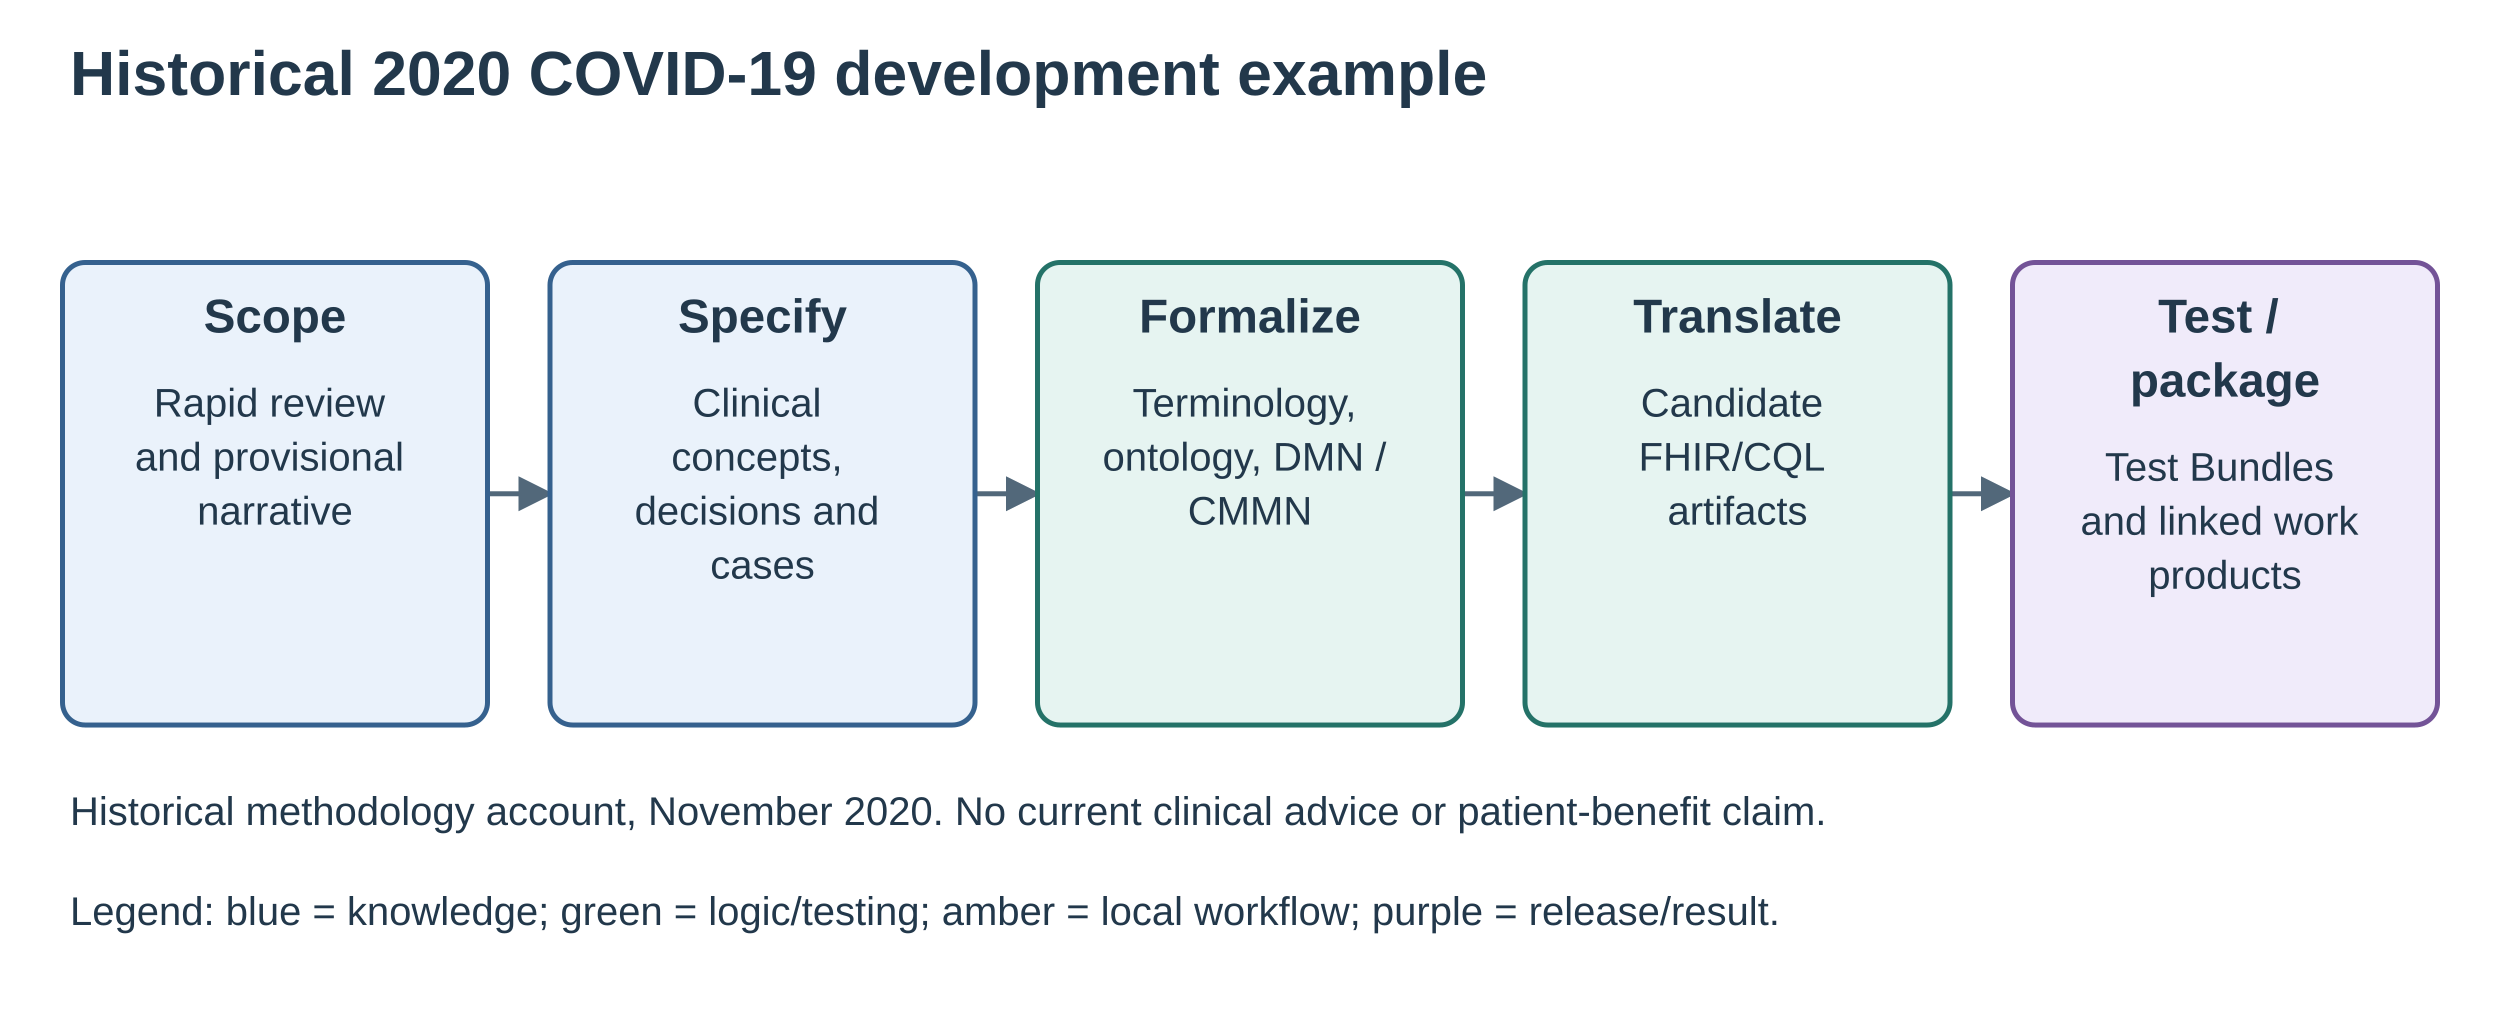
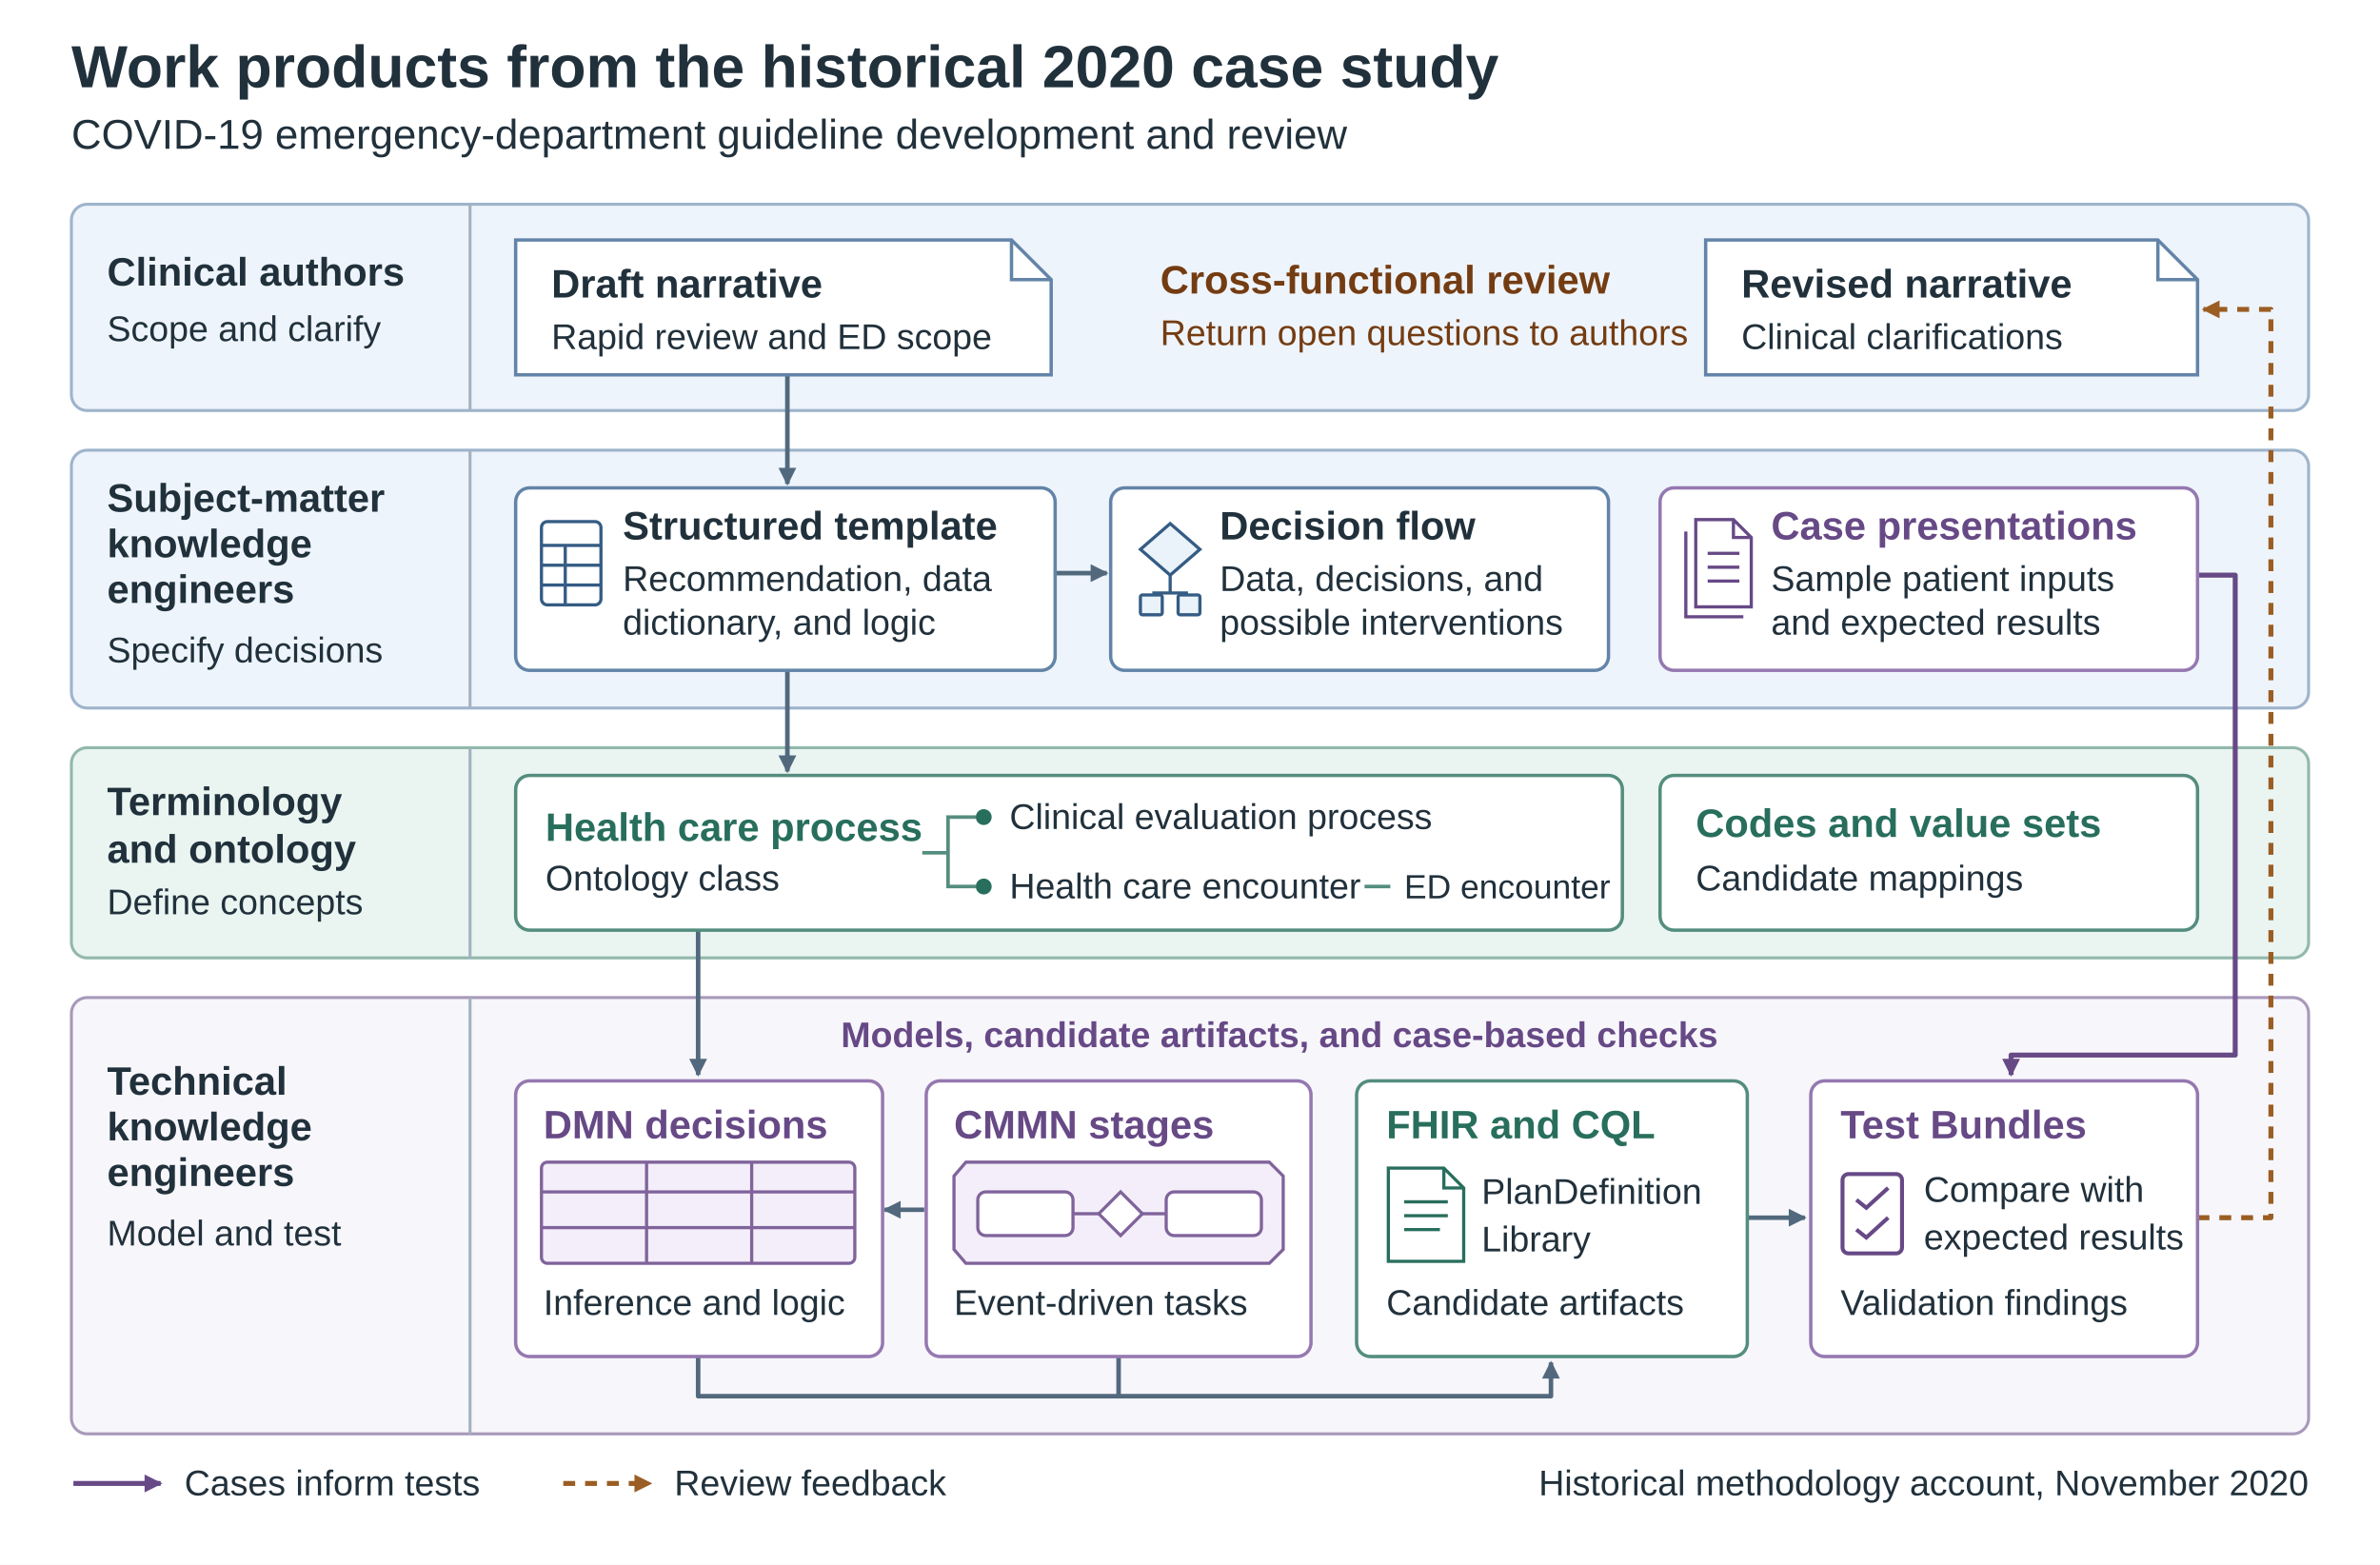
- <svg xmlns="http://www.w3.org/2000/svg" width="1000" height="410" viewBox="0 0 1000 410" role="img" aria-labelledby="title description">
+ <svg xmlns="http://www.w3.org/2000/svg" viewBox="0 0 1200 789" role="img" aria-labelledby="title description">
  <defs>
-     <marker id="arrow" viewBox="0 0 10 10" refX="9" refY="5" markerWidth="7" markerHeight="7" orient="auto-start-reverse">
-       <path d="M 0 0 L 10 5 L 0 10 z" fill="#52687a" />
+     <marker id="handoff" viewBox="0 0 10 10" refX="9" refY="5" markerWidth="9" markerHeight="9" markerUnits="userSpaceOnUse" orient="auto">
+       <path d="M0 0L10 5L0 10Z" fill="#52697d" />
+     </marker>
+     <marker id="case-input" viewBox="0 0 10 10" refX="9" refY="5" markerWidth="9" markerHeight="9" markerUnits="userSpaceOnUse" orient="auto">
+       <path d="M0 0L10 5L0 10Z" fill="#674986" />
+     </marker>
+     <marker id="review" viewBox="0 0 10 10" refX="9" refY="5" markerWidth="9" markerHeight="9" markerUnits="userSpaceOnUse" orient="auto">
+       <path d="M0 0L10 5L0 10Z" fill="#9b5d23" />
    </marker>
  </defs>
-   <rect width="100%" height="100%" fill="#fff" />
-   <g font-family="Arial, Helvetica, sans-serif">
-     <text x="28" y="38" font-size="25" font-weight="700" text-anchor="start" fill="#22384b">
-       <tspan x="28" dy="0">Historical 2020 COVID-19 development example</tspan>
-     </text>
-     <polyline points="195,197.5 220,197.5" fill="none" stroke="#52687a" stroke-width="2" stroke-linejoin="round" marker-end="url(#arrow)" />
-     <polyline points="390,197.5 415,197.5" fill="none" stroke="#52687a" stroke-width="2" stroke-linejoin="round" marker-end="url(#arrow)" />
-     <polyline points="585,197.5 610,197.5" fill="none" stroke="#52687a" stroke-width="2" stroke-linejoin="round" marker-end="url(#arrow)" />
-     <polyline points="780,197.5 805,197.5" fill="none" stroke="#52687a" stroke-width="2" stroke-linejoin="round" marker-end="url(#arrow)" />
-     <rect x="25" y="105" width="170" height="185" rx="9" fill="#eaf2fb" stroke="#35618e" stroke-width="2" />
-     <text x="110.0" y="133" font-size="19" font-weight="700" text-anchor="middle" fill="#22384b">
-       <tspan x="110.0" dy="0">Scope</tspan>
-     </text>
-     <text x="110.0" y="166.65" font-size="16" font-weight="400" text-anchor="middle" fill="#22384b">
-       <tspan x="110.0" dy="0">Rapid review</tspan>
-       <tspan x="110.0" dy="21.6">and provisional</tspan>
-       <tspan x="110.0" dy="21.6">narrative</tspan>
-     </text>
-     <rect x="220" y="105" width="170" height="185" rx="9" fill="#eaf2fb" stroke="#35618e" stroke-width="2" />
-     <text x="305.0" y="133" font-size="19" font-weight="700" text-anchor="middle" fill="#22384b">
-       <tspan x="305.0" dy="0">Specify</tspan>
-     </text>
-     <text x="305.0" y="166.65" font-size="16" font-weight="400" text-anchor="middle" fill="#22384b">
-       <tspan x="305.0" dy="0">Clinical</tspan>
-       <tspan x="305.0" dy="21.6">concepts,</tspan>
-       <tspan x="305.0" dy="21.6">decisions and</tspan>
-       <tspan x="305.0" dy="21.6">cases</tspan>
-     </text>
-     <rect x="415" y="105" width="170" height="185" rx="9" fill="#e6f4f1" stroke="#247268" stroke-width="2" />
-     <text x="500.0" y="133" font-size="19" font-weight="700" text-anchor="middle" fill="#22384b">
-       <tspan x="500.0" dy="0">Formalize</tspan>
-     </text>
-     <text x="500.0" y="166.65" font-size="16" font-weight="400" text-anchor="middle" fill="#22384b">
-       <tspan x="500.0" dy="0">Terminology,</tspan>
-       <tspan x="500.0" dy="21.6">ontology, DMN /</tspan>
-       <tspan x="500.0" dy="21.6">CMMN</tspan>
-     </text>
-     <rect x="610" y="105" width="170" height="185" rx="9" fill="#e6f4f1" stroke="#247268" stroke-width="2" />
-     <text x="695.0" y="133" font-size="19" font-weight="700" text-anchor="middle" fill="#22384b">
-       <tspan x="695.0" dy="0">Translate</tspan>
-     </text>
-     <text x="695.0" y="166.65" font-size="16" font-weight="400" text-anchor="middle" fill="#22384b">
-       <tspan x="695.0" dy="0">Candidate</tspan>
-       <tspan x="695.0" dy="21.6">FHIR/CQL</tspan>
-       <tspan x="695.0" dy="21.6">artifacts</tspan>
-     </text>
-     <rect x="805" y="105" width="170" height="185" rx="9" fill="#f0ebfa" stroke="#735397" stroke-width="2" />
-     <text x="890.0" y="133" font-size="19" font-weight="700" text-anchor="middle" fill="#22384b">
-       <tspan x="890.0" dy="0">Test /</tspan>
-       <tspan x="890.0" dy="25.65">package</tspan>
-     </text>
-     <text x="890.0" y="192.3" font-size="16" font-weight="400" text-anchor="middle" fill="#22384b">
-       <tspan x="890.0" dy="0">Test Bundles</tspan>
-       <tspan x="890.0" dy="21.6">and linked work</tspan>
-       <tspan x="890.0" dy="21.6">products</tspan>
-     </text>
-     <text x="28" y="330" font-size="16" font-weight="400" text-anchor="start" fill="#22384b">
-       <tspan x="28" dy="0">Historical methodology account, November 2020. No current clinical advice or patient-benefit claim.</tspan>
-     </text>
-     <text x="28" y="370" font-size="16" font-weight="400" text-anchor="start" fill="#22384b">
-       <tspan x="28" dy="0">Legend: blue = knowledge; green = logic/testing; amber = local workflow; purple = release/result.</tspan>
-     </text>
+   <rect width="1200" height="789" fill="#fff" />
+   <g font-family="Arial, Helvetica, sans-serif" fill="#21313c">
+     <g id="heading">
+       <text x="36" y="44" font-size="30" font-weight="700">Work products from the historical 2020 case study</text>
+       <text x="36" y="75" font-size="21">COVID-19 emergency-department guideline development and review</text>
+     </g>
+     <g id="role-lanes">
+       <rect x="36" y="103" width="1128" height="104" rx="8" fill="#eef4fb" stroke="#9eb4cc" stroke-width="1.5" />
+       <rect x="36" y="227" width="1128" height="130" rx="8" fill="#eef4fb" stroke="#9eb4cc" stroke-width="1.5" />
+       <rect x="36" y="377" width="1128" height="106" rx="8" fill="#eaf5f1" stroke="#92b8ac" stroke-width="1.5" />
+       <rect x="36" y="503" width="1128" height="220" rx="8" fill="#f7f6fb" stroke="#a899ba" stroke-width="1.5" />
+       <path d="M237 103V207M237 227V357M237 377V483M237 503V723" fill="none" stroke="#a3b2bf" stroke-width="1.5" />
+       <g font-size="20" font-weight="700">
+         <text x="54" y="144">Clinical authors</text>
+         <text x="54" y="258">
+           <tspan x="54">Subject-matter</tspan>
+           <tspan x="54" dy="23">knowledge</tspan>
+           <tspan x="54" dy="23">engineers</tspan>
+         </text>
+         <text x="54" y="411">
+           <tspan x="54">Terminology</tspan>
+           <tspan x="54" dy="24">and ontology</tspan>
+         </text>
+         <text x="54" y="552">
+           <tspan x="54">Technical</tspan>
+           <tspan x="54" dy="23">knowledge</tspan>
+           <tspan x="54" dy="23">engineers</tspan>
+         </text>
+       </g>
+       <g font-size="18">
+         <text x="54" y="172">Scope and clarify</text>
+         <text x="54" y="334">Specify decisions</text>
+         <text x="54" y="461">Define concepts</text>
+         <text x="54" y="628">Model and test</text>
+       </g>
+     </g>
+     <g id="handoff-connectors" fill="none" stroke="#52697d" stroke-width="2.3" stroke-linejoin="round">
+       <path d="M397 189V244" marker-end="url(#handoff)" />
+       <path d="M397 338V389" marker-end="url(#handoff)" />
+       <path d="M532 289H558" marker-end="url(#handoff)" />
+       <path d="M352 469V542" marker-end="url(#handoff)" />
+       <path d="M466 610H446" marker-end="url(#handoff)" />
+       <path d="M352 684V704H782V687" marker-end="url(#handoff)" />
+       <path d="M564 684V704" />
+       <path d="M881 614H910" marker-end="url(#handoff)" />
+     </g>
+     <g id="cases-to-tests">
+       <path d="M1108 290H1127V532H1014V542" fill="none" stroke="#674986" stroke-width="2.5" stroke-linejoin="round" marker-end="url(#case-input)" />
+     </g>
+     <g id="review-feedback">
+       <path d="M1108 614H1145V156H1111" fill="none" stroke="#9b5d23" stroke-width="2.5" stroke-dasharray="6 5" stroke-linejoin="round" marker-end="url(#review)" />
+       <text x="585" y="148" font-size="20" font-weight="700" fill="#743c12">Cross-functional review</text>
+       <text x="585" y="174" font-size="18" fill="#743c12">Return open questions to authors</text>
+     </g>
+     <g id="clinical-work-products">
+       <g id="narrative-draft">
+         <path d="M260 121H510L530 141V189H260Z" fill="#fff" stroke="#6384a8" stroke-width="1.7" />
+         <path d="M510 121V141H530" fill="none" stroke="#6384a8" stroke-width="1.7" />
+         <text x="278" y="150" font-size="20" font-weight="700">Draft narrative</text>
+         <text x="278" y="176" font-size="18">Rapid review and ED scope</text>
+       </g>
+       <g id="revised-guidance">
+         <path d="M860 121H1088L1108 141V189H860Z" fill="#fff" stroke="#6384a8" stroke-width="1.7" />
+         <path d="M1088 121V141H1108" fill="none" stroke="#6384a8" stroke-width="1.7" />
+         <text x="878" y="150" font-size="20" font-weight="700">Revised narrative</text>
+         <text x="878" y="176" font-size="18">Clinical clarifications</text>
+       </g>
+     </g>
+     <g id="specification-work-products">
+       <g id="structured-template">
+         <rect x="260" y="246" width="272" height="92" rx="7" fill="#fff" stroke="#6384a8" stroke-width="1.7" />
+         <g transform="translate(273 263)" fill="none" stroke="#345c84" stroke-width="1.6">
+           <rect width="30" height="42" rx="3" />
+           <path d="M0 12H30M0 22H30M0 32H30M12 12V42" />
+         </g>
+         <text x="314" y="272" font-size="20" font-weight="700">Structured template</text>
+         <text x="314" y="298" font-size="18">Recommendation, data</text>
+         <text x="314" y="320" font-size="18">dictionary, and logic</text>
+       </g>
+       <g id="decision-flow">
+         <rect x="560" y="246" width="251" height="92" rx="7" fill="#fff" stroke="#6384a8" stroke-width="1.7" />
+         <g transform="translate(574 264)" fill="#eaf2fa" stroke="#345c84" stroke-width="1.6">
+           <path d="M16 0L31 13L16 26L1 13Z" />
+           <path d="M16 26V35M7 35H25" fill="none" />
+           <rect x="1" y="36" width="11" height="10" rx="1" />
+           <rect x="20" y="36" width="11" height="10" rx="1" />
+         </g>
+         <text x="615" y="272" font-size="20" font-weight="700">Decision flow</text>
+         <text x="615" y="298" font-size="18">Data, decisions, and</text>
+         <text x="615" y="320" font-size="18">possible interventions</text>
+       </g>
+       <g id="case-presentations">
+         <rect x="837" y="246" width="271" height="92" rx="7" fill="#fff" stroke="#9578b0" stroke-width="1.7" />
+         <g transform="translate(850 262)" fill="none" stroke="#674986" stroke-width="1.6">
+           <path d="M5 0H24L33 9V44H5Z M24 0V9H33 M11 17H27 M11 24H27 M11 31H27" />
+           <path d="M0 6V49H29" />
+         </g>
+         <text x="893" y="272" font-size="20" font-weight="700" fill="#674986">Case presentations</text>
+         <text x="893" y="298" font-size="18">Sample patient inputs</text>
+         <text x="893" y="320" font-size="18">and expected results</text>
+       </g>
+     </g>
+     <g id="terminology-work-products">
+       <g id="clinical-class-hierarchy">
+         <rect x="260" y="391" width="558" height="78" rx="7" fill="#fff" stroke="#548d7e" stroke-width="1.7" />
+         <text x="275" y="424" font-size="20" font-weight="700" fill="#286e5d">Health care process</text>
+         <text x="275" y="449" font-size="18">Ontology class</text>
+         <path d="M465 430H478V412H492M478 430V447H492" fill="none" stroke="#548d7e" stroke-width="1.8" />
+         <circle cx="496" cy="412" r="4" fill="#286e5d" />
+         <circle cx="496" cy="447" r="4" fill="#286e5d" />
+         <text x="509" y="418" font-size="18">Clinical evaluation process</text>
+         <text x="509" y="453" font-size="18">Health care encounter</text>
+         <path d="M688 447H701" fill="none" stroke="#548d7e" stroke-width="1.8" />
+         <text x="708" y="453" font-size="17">ED encounter</text>
+       </g>
+       <g id="codes-and-value-sets">
+         <rect x="837" y="391" width="271" height="78" rx="7" fill="#fff" stroke="#548d7e" stroke-width="1.7" />
+         <text x="855" y="422" font-size="20" font-weight="700" fill="#286e5d">Codes and value sets</text>
+         <text x="855" y="449" font-size="18">Candidate mappings</text>
+       </g>
+     </g>
+     <g id="engineering-work-products">
+       <text x="424" y="528" font-size="18" font-weight="700" fill="#674986">Models, candidate artifacts, and case-based checks</text>
+       <g id="dmn-model">
+         <rect x="260" y="545" width="185" height="139" rx="7" fill="#fff" stroke="#9578b0" stroke-width="1.7" />
+         <text x="274" y="574" font-size="20" font-weight="700" fill="#674986">DMN decisions</text>
+         <g transform="translate(273 586)" fill="#f3eef9" stroke="#80639b" stroke-width="1.6">
+           <rect width="158" height="51" rx="3" />
+           <path d="M0 15H158M0 33H158M53 0V51M106 0V51" fill="none" />
+         </g>
+         <text x="274" y="663" font-size="18">Inference and logic</text>
+       </g>
+       <g id="cmmn-model">
+         <rect x="467" y="545" width="194" height="139" rx="7" fill="#fff" stroke="#9578b0" stroke-width="1.7" />
+         <text x="481" y="574" font-size="20" font-weight="700" fill="#674986">CMMN stages</text>
+         <path d="M487 586H640L647 593V630L640 637H487L481 630V593Z" fill="#f3eef9" stroke="#80639b" stroke-width="1.6" />
+         <g fill="#fff" stroke="#80639b" stroke-width="1.6">
+           <rect x="493" y="601" width="48" height="22" rx="4" />
+           <rect x="588" y="601" width="48" height="22" rx="4" />
+           <path d="M554 612L565 601L576 612L565 623Z" />
+           <path d="M541 612H554M576 612H588" fill="none" />
+         </g>
+         <text x="481" y="663" font-size="18">Event-driven tasks</text>
+       </g>
+       <g id="candidate-artifacts">
+         <rect x="684" y="545" width="197" height="139" rx="7" fill="#fff" stroke="#548d7e" stroke-width="1.7" />
+         <text x="699" y="574" font-size="20" font-weight="700" fill="#286e5d">FHIR and CQL</text>
+         <g transform="translate(700 589)" fill="none" stroke="#286e5d" stroke-width="1.6">
+           <path d="M0 0H28L38 10V47H0Z M28 0V10H38 M8 17H30 M8 24H30 M8 31H26" />
+         </g>
+         <text x="747" y="607" font-size="18">PlanDefinition</text>
+         <text x="747" y="631" font-size="18">Library</text>
+         <text x="699" y="663" font-size="18">Candidate artifacts</text>
+       </g>
+       <g id="test-bundles">
+         <rect x="913" y="545" width="195" height="139" rx="7" fill="#fff" stroke="#9578b0" stroke-width="1.7" />
+         <text x="928" y="574" font-size="20" font-weight="700" fill="#674986">Test Bundles</text>
+         <g transform="translate(929 592)" fill="none" stroke="#674986" stroke-width="2">
+           <rect width="30" height="40" rx="3" />
+           <path d="M7 13L12 17L23 7M7 28L12 32L23 22" />
+         </g>
+         <text x="970" y="606" font-size="18">Compare with</text>
+         <text x="970" y="630" font-size="18">expected results</text>
+         <text x="928" y="663" font-size="18">Validation findings</text>
+       </g>
+     </g>
+     <g id="historical-scope-and-legend">
+       <path d="M37 748H81" fill="none" stroke="#674986" stroke-width="2.5" marker-end="url(#case-input)" />
+       <text x="93" y="754" font-size="18">Cases inform tests</text>
+       <path d="M284 748H328" fill="none" stroke="#9b5d23" stroke-width="2.5" stroke-dasharray="6 5" marker-end="url(#review)" />
+       <text x="340" y="754" font-size="18">Review feedback</text>
+       <text x="1164" y="754" font-size="18" text-anchor="end">Historical methodology account, November 2020</text>
+     </g>
  </g>
</svg>
